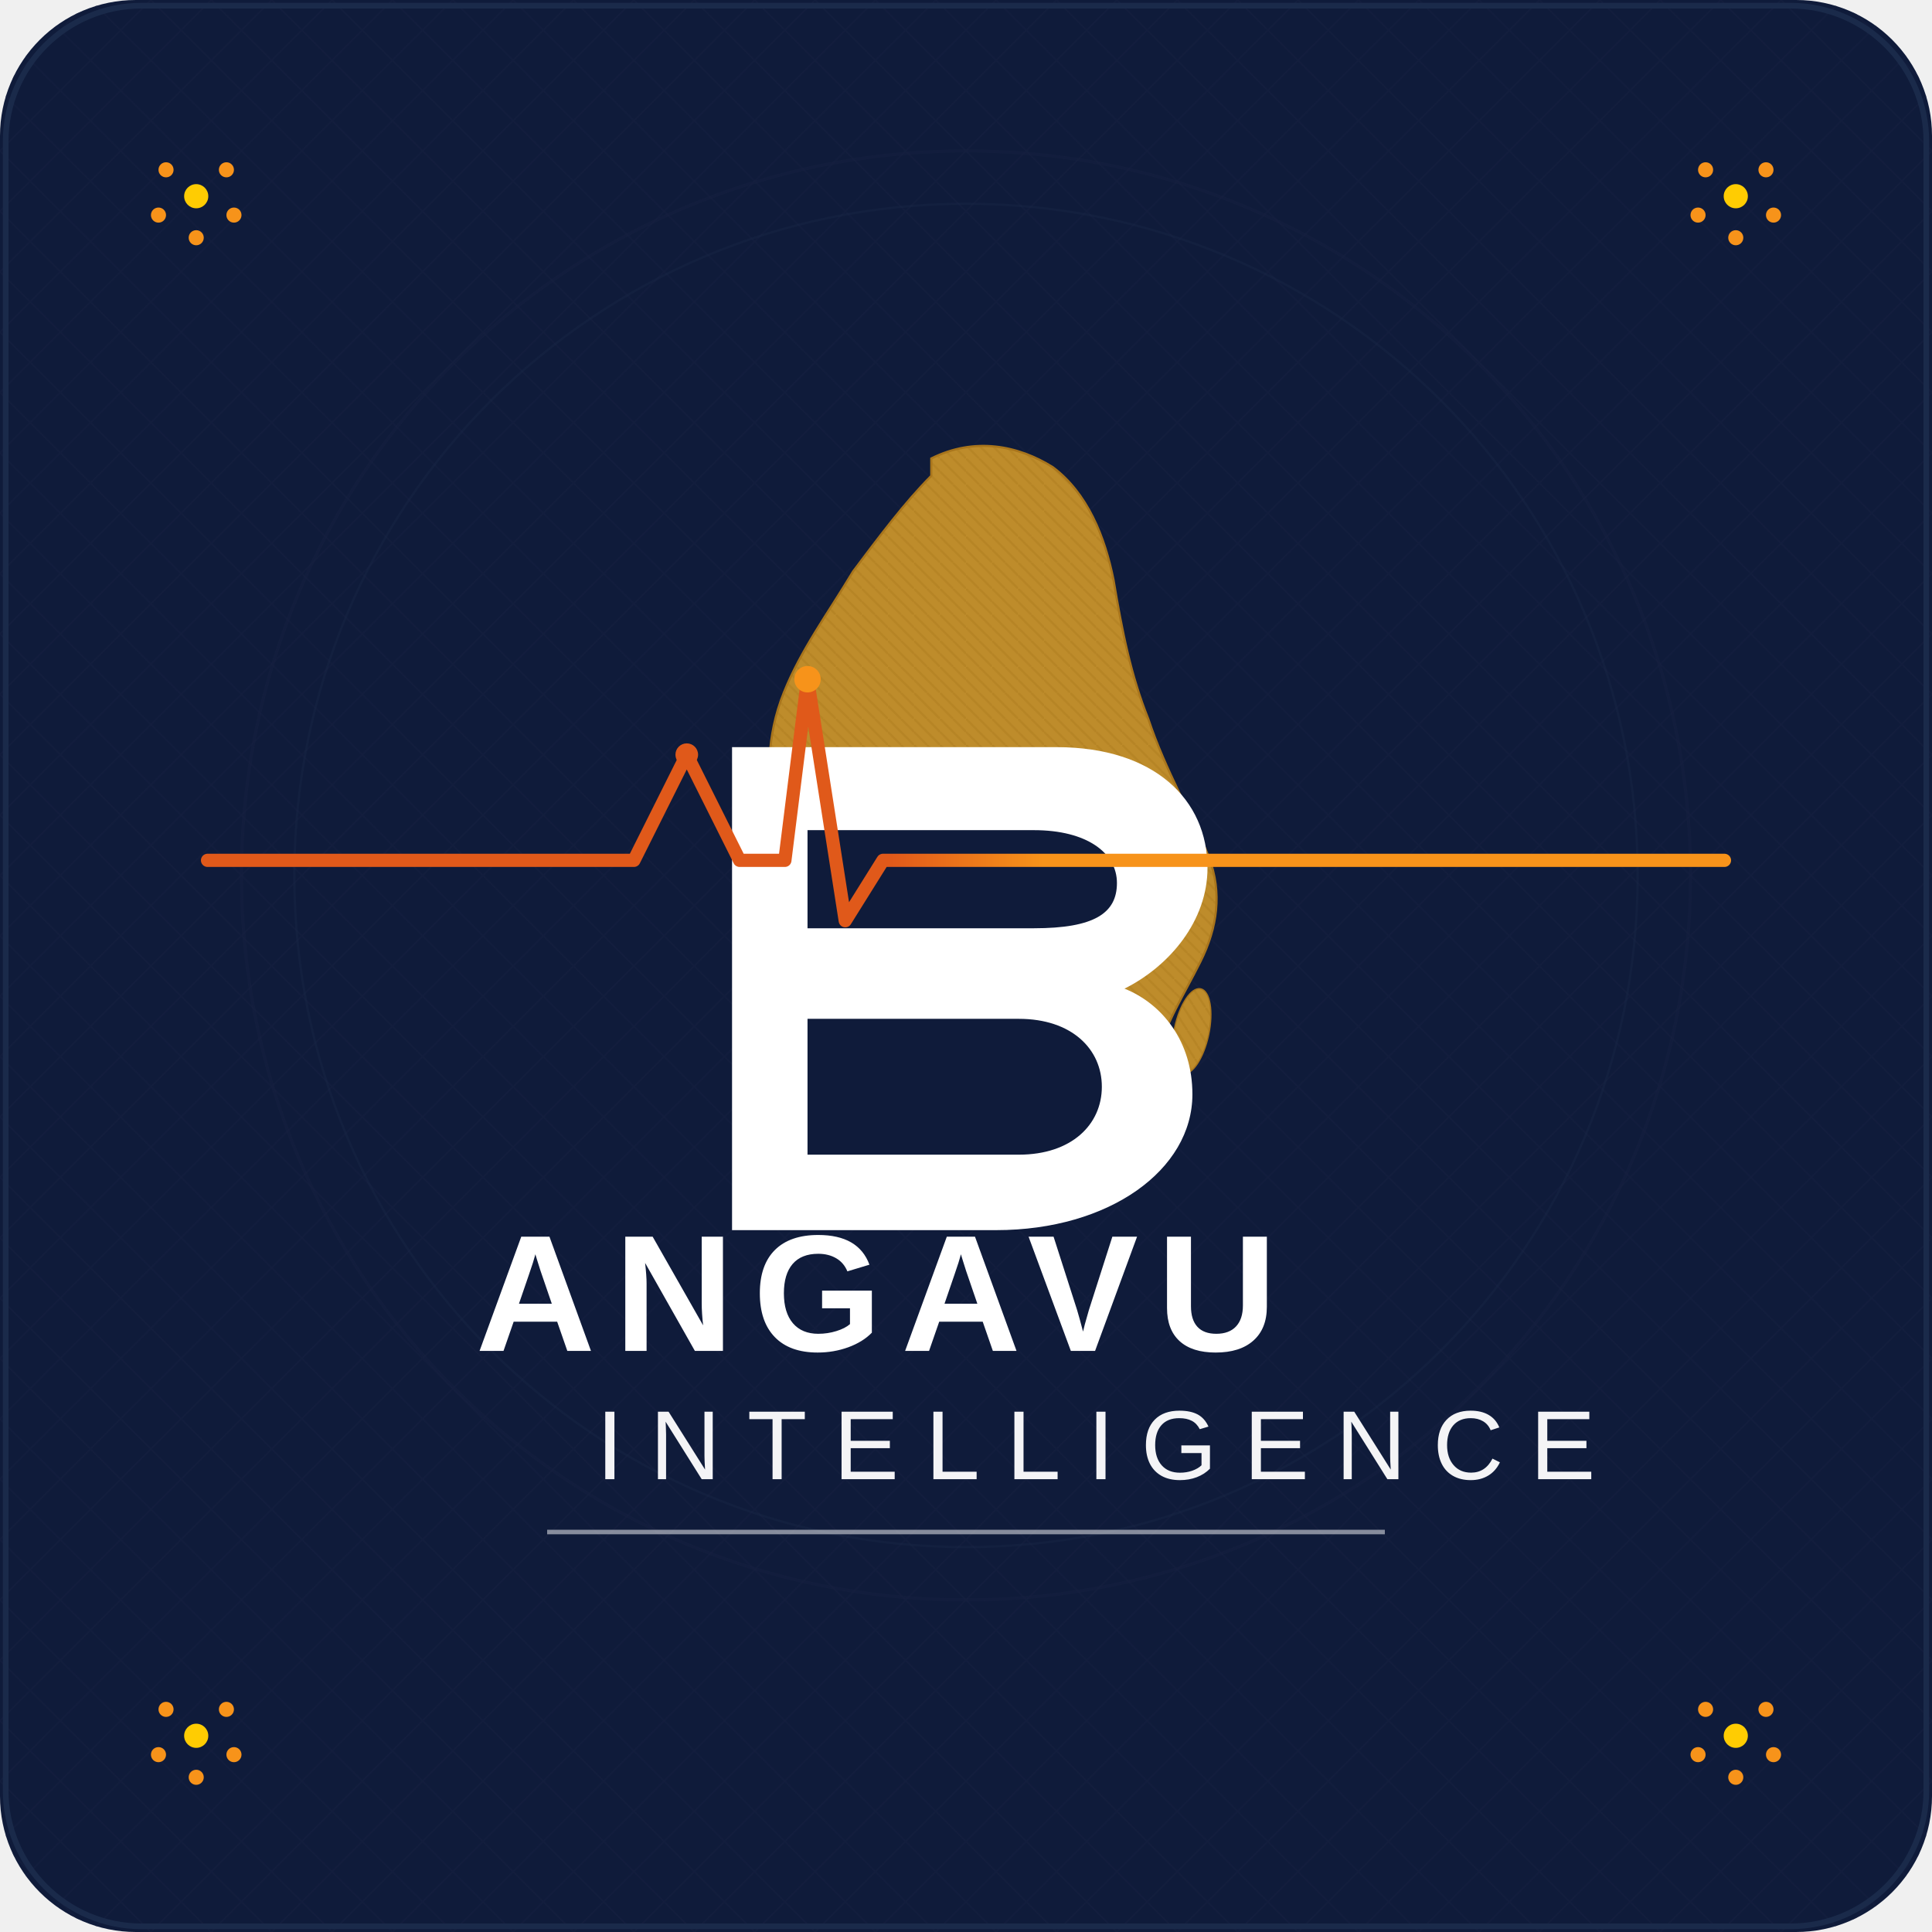
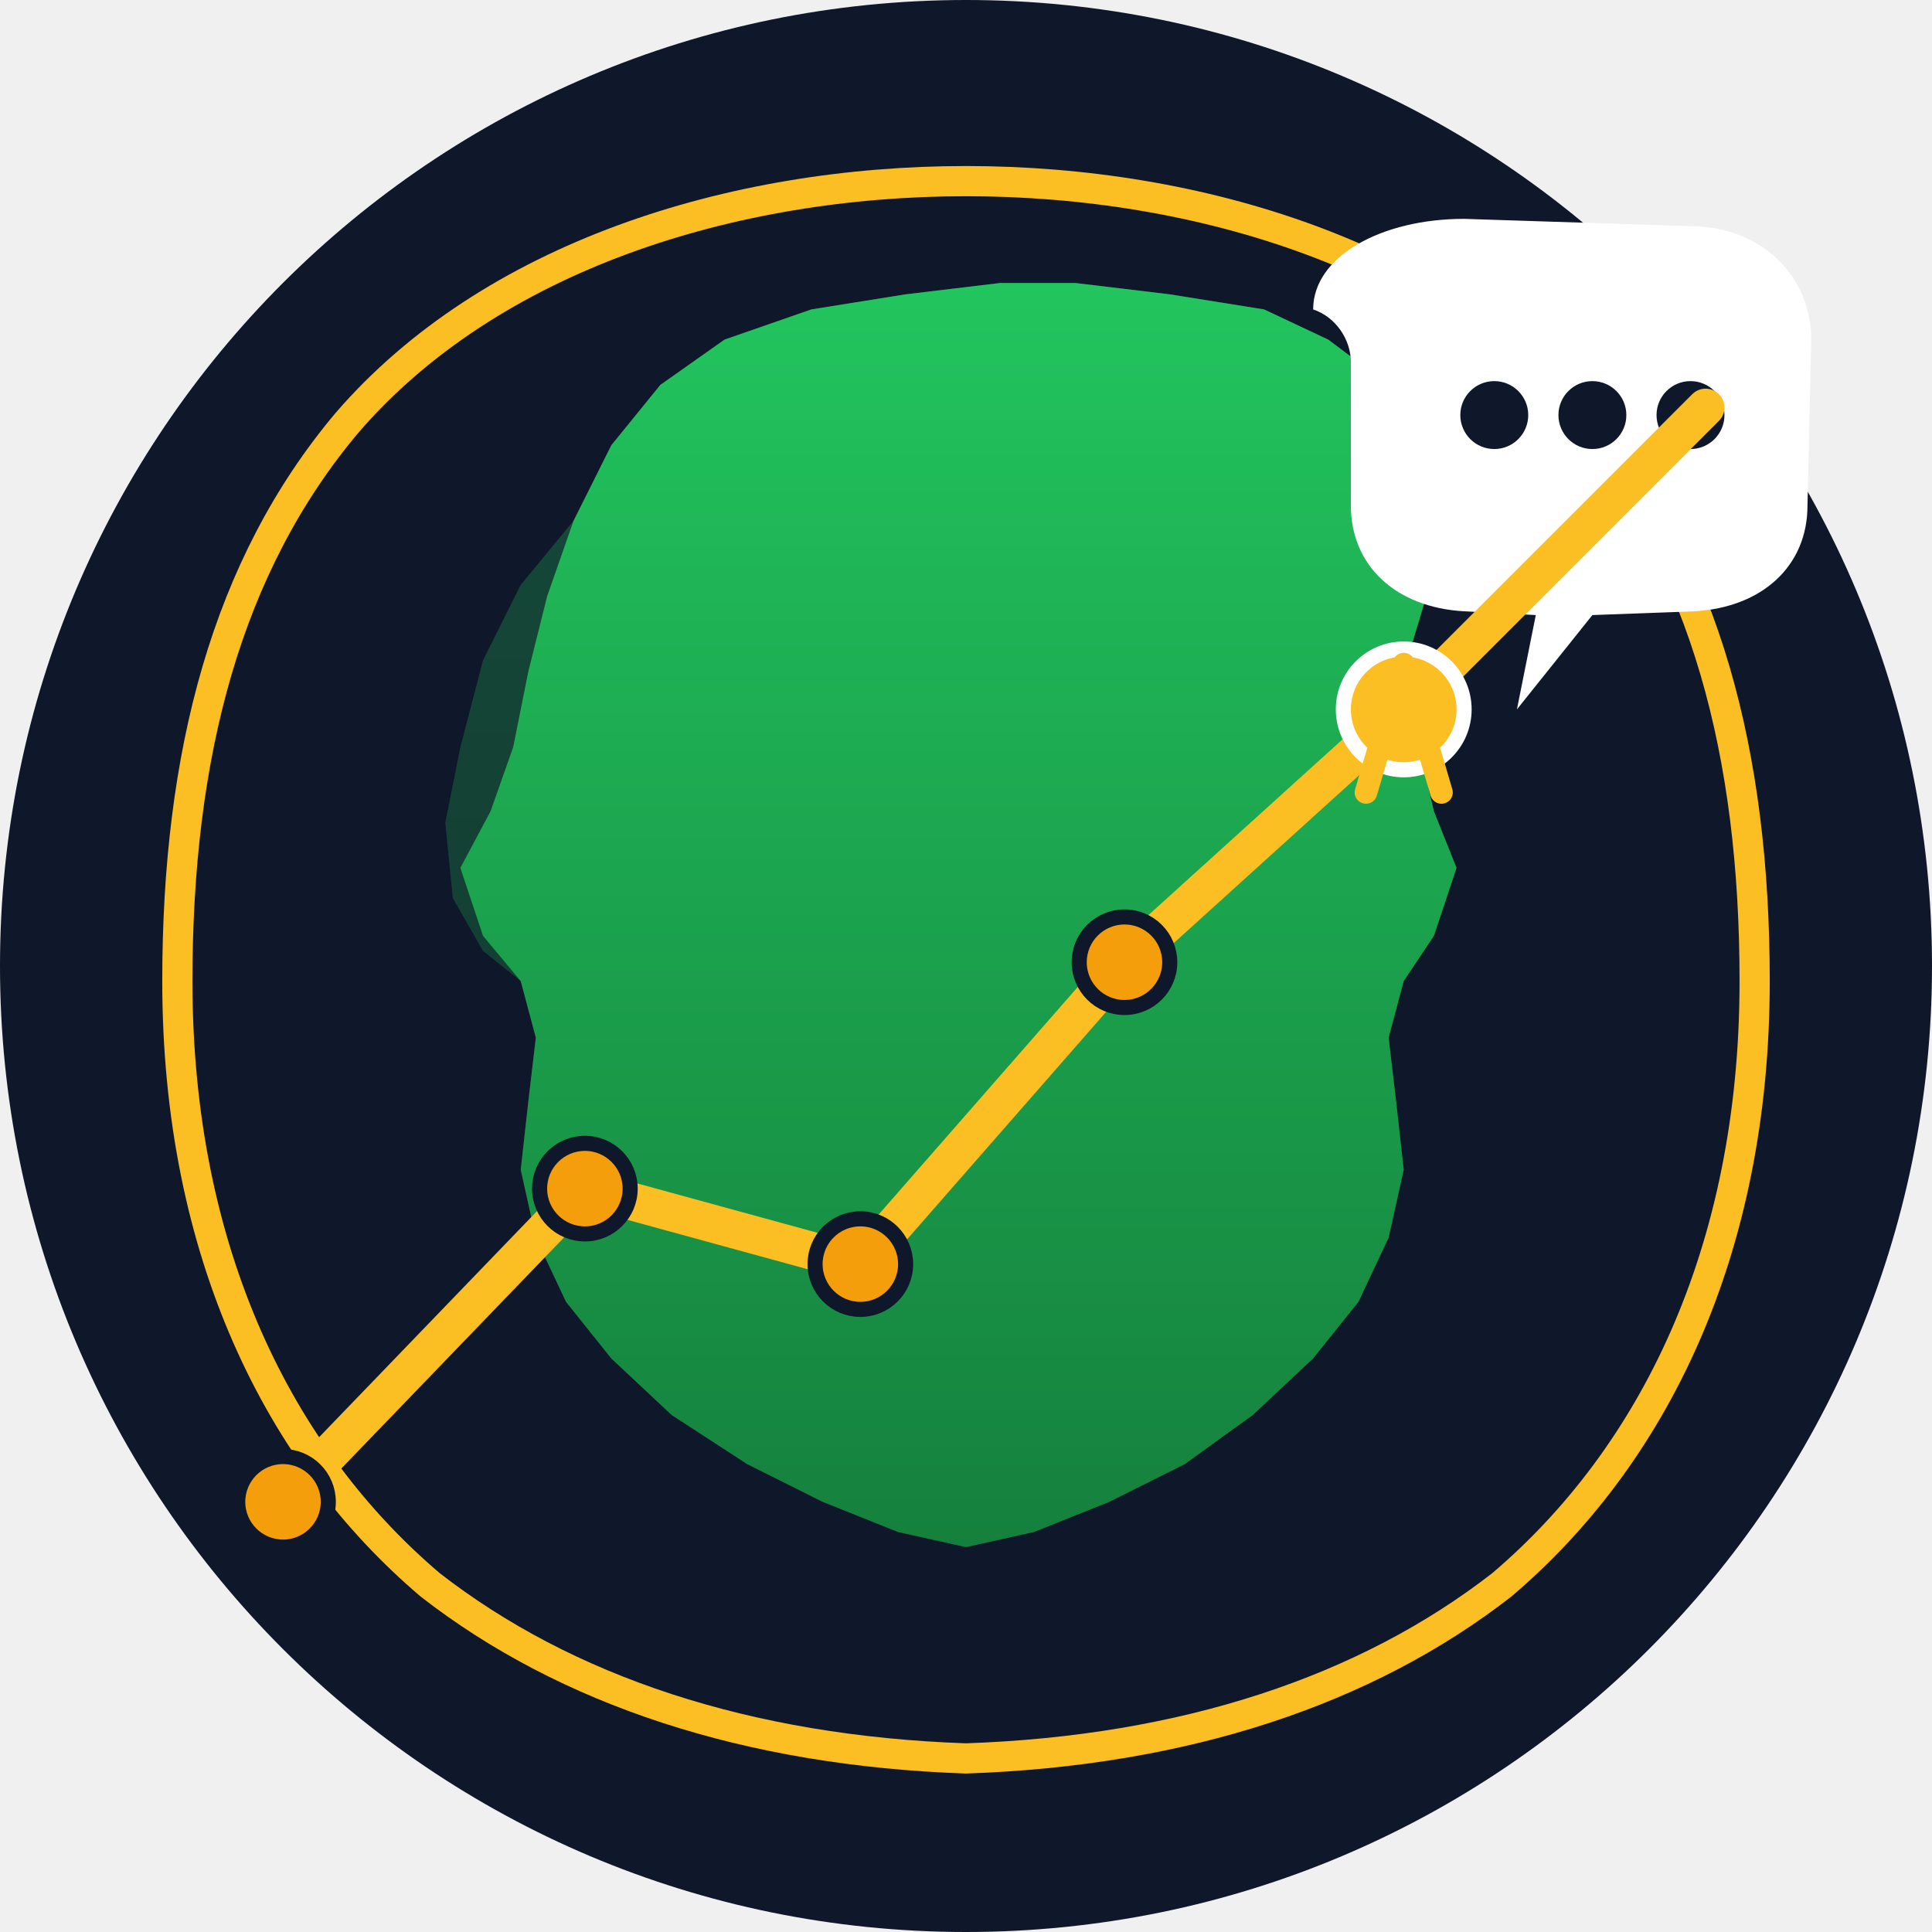
<svg xmlns="http://www.w3.org/2000/svg" viewBox="0 0 512 512" width="512" height="512">
  <defs>
-     <pattern id="bgPattern" x="0" y="0" width="16" height="16" patternUnits="userSpaceOnUse">
-       <rect width="16" height="16" fill="none" />
-       <path d="M8 0 L16 8 L8 16 L0 8 Z" fill="none" stroke="#162040" stroke-width="0.4" opacity="0.5" />
-     </pattern>
-     <pattern id="africaTex" x="0" y="0" width="6" height="6" patternUnits="userSpaceOnUse">
-       <rect width="6" height="6" fill="#C6922A" />
-       <path d="M0 0 L3 3 M3 0 L6 3 M0 3 L3 6 M3 3 L6 6" stroke="#B07A1A" stroke-width="0.5" opacity="0.35" />
-     </pattern>
-     <linearGradient id="pulseGrad" x1="0%" y1="0%" x2="100%" y2="0%">
-       <stop offset="0%" stop-color="#E0591A" />
-       <stop offset="45%" stop-color="#E0591A" />
-       <stop offset="55%" stop-color="#F7931A" />
-       <stop offset="100%" stop-color="#F7931A" />
+     <linearGradient id="africaGreen" x1="0" y1="0" x2="0" y2="1">
+       <stop offset="0%" stop-color="#22C55E" />
+       <stop offset="100%" stop-color="#15803D" />
    </linearGradient>
-     <clipPath id="roundClip">
-       <rect width="512" height="512" rx="36" ry="36" />
-     </clipPath>
  </defs>
-   <g clip-path="url(#roundClip)">
-     <rect width="512" height="512" fill="#0F1B3A" />
-     <rect width="512" height="512" fill="url(#bgPattern)" />
-     <circle cx="256" cy="232" r="192" fill="none" stroke="#162040" stroke-width="0.8" opacity="0.5" />
-     <circle cx="256" cy="232" r="178" fill="none" stroke="#1a2848" stroke-width="0.6" opacity="0.35" />
-     <g transform="translate(256, 225) scale(1.15)" opacity="0.95">
-       <path d="M-8,-90 C2,-95 12,-93 20,-88 C28,-82 32,-72 34,-62                C36,-50 38,-40 42,-30 C46,-18 52,-8 56,2                C59,10 58,18 54,26 C50,34 46,40 44,48                C42,56 38,64 32,72 C26,78 18,82 10,84                C4,85 -2,84 -8,80 C-14,74 -18,66 -22,56                C-26,46 -30,36 -34,24 C-38,14 -42,4 -44,-6                C-46,-16 -46,-26 -42,-36 C-38,-46 -32,-54 -26,-64                C-20,-72 -14,-80 -8,-86 Z" fill="url(#africaTex)" stroke="#B07A1A" stroke-width="0.5" />
-       <ellipse cx="52" cy="42" rx="4" ry="10" fill="url(#africaTex)" stroke="#B07A1A" stroke-width="0.3" transform="rotate(12,52,42)" />
-     </g>
-     <g transform="translate(256, 228)">
-       <path d="M-62,-98 L-62,98 L8,98                C38,98 60,82 60,62 C60,48 52,38 42,34                C54,28 64,16 64,2 C64,-16 50,-30 24,-30                L-62,-30 Z" fill="#FFFFFF" />
-       <path d="M-42,-78 L-42,-8 L18,-8                C32,-8 40,-2 40,6 C40,14 34,18 18,18                L-42,18 Z" fill="#0F1B3A" />
-       <path d="M-42,38 L-42,78 L14,78                C28,78 36,70 36,60 C36,50 28,42 14,42                L-42,42 Z" fill="#0F1B3A" />
-     </g>
-     <g transform="translate(0, 228)">
-       <path d="M55,0 L168,0 L182,-28 L196,0 L208,0 L214,-48 L224,16 L234,0 L457,0" fill="none" stroke="url(#pulseGrad)" stroke-width="3.5" stroke-linecap="round" stroke-linejoin="round" />
-       <circle cx="182" cy="-28" r="3" fill="#E0591A" />
-       <circle cx="214" cy="-48" r="3.5" fill="#F7931A" />
-     </g>
-     <text x="126" y="358" font-family="'Arial Black','Arial',Helvetica,sans-serif" font-size="44" font-weight="900" fill="#FFFFFF" letter-spacing="5">ANGAVU</text>
-     <text x="158" y="392" font-family="Arial,Helvetica,sans-serif" font-size="26" font-weight="400" fill="#FFFFFF" letter-spacing="7" opacity="0.95">INTELLIGENCE</text>
-     <line x1="145" y1="406" x2="367" y2="406" stroke="#FFFFFF" stroke-width="1.2" opacity="0.5" />
-     <g transform="translate(52,52)">
-       <circle r="3.2" fill="#FFCC02" />
-       <circle cx="-8" cy="-7" r="2" fill="#F7931A" />
-       <circle cx="8" cy="-7" r="2" fill="#F7931A" />
-       <circle cx="-10" cy="5" r="2" fill="#F7931A" />
-       <circle cx="10" cy="5" r="2" fill="#F7931A" />
-       <circle cy="11" r="2" fill="#F7931A" />
-     </g>
-     <g transform="translate(460,52)">
-       <circle r="3.2" fill="#FFCC02" />
-       <circle cx="-8" cy="-7" r="2" fill="#F7931A" />
-       <circle cx="8" cy="-7" r="2" fill="#F7931A" />
-       <circle cx="-10" cy="5" r="2" fill="#F7931A" />
-       <circle cx="10" cy="5" r="2" fill="#F7931A" />
-       <circle cy="11" r="2" fill="#F7931A" />
-     </g>
-     <g transform="translate(52,460)">
-       <circle r="3.2" fill="#FFCC02" />
-       <circle cx="-8" cy="-7" r="2" fill="#F7931A" />
-       <circle cx="8" cy="-7" r="2" fill="#F7931A" />
-       <circle cx="-10" cy="5" r="2" fill="#F7931A" />
-       <circle cx="10" cy="5" r="2" fill="#F7931A" />
-       <circle cy="11" r="2" fill="#F7931A" />
-     </g>
-     <g transform="translate(460,460)">
-       <circle r="3.2" fill="#FFCC02" />
-       <circle cx="-8" cy="-7" r="2" fill="#F7931A" />
-       <circle cx="8" cy="-7" r="2" fill="#F7931A" />
-       <circle cx="-10" cy="5" r="2" fill="#F7931A" />
-       <circle cx="10" cy="5" r="2" fill="#F7931A" />
-       <circle cy="11" r="2" fill="#F7931A" />
-     </g>
-   </g>
-   <rect x="1.5" y="1.5" width="509" height="509" rx="36" ry="36" fill="none" stroke="#1a2a4a" stroke-width="1.5" />
+   <circle cx="256" cy="256" r="256" fill="#0F172A" />
+   <path d="M256 48 C318 48 382 68 420 112 C452 150 465 200 465 260 C465 332 438 386 398 420 C362 448 314 464 256 466 C198 464 150 448 114 420 C74 386 47 332 47 260 C47 200 60 150 92 112 C130 68 194 48 256 48Z" fill="none" stroke="#FBBF24" stroke-width="8" stroke-linejoin="round" />
+   <path d="     M240 78     L215 82     L192 90     L175 102     L162 118     L152 138     L145 158     L140 178     L136 198     L130 215     L122 230     L128 248     L138 260     L142 275     L140 292     L138 310     L142 328     L150 345     L162 360     L178 375     L198 388     L218 398     L238 406     L256 410     L274 406     L294 398     L314 388     L332 375     L348 360     L360 345     L368 328     L372 310     L370 292     L368 275     L372 260     L380 248     L386 230     L380 215     L376 198     L372 178     L378 158     L382 138     L378 118     L368 102     L352 90     L335 82     L310 78     L285 75     L265 75     L240 78Z   " fill="url(#africaGreen)" />
+   <path d="     M152 138     L138 155     L128 175     L122 198     L118 218     L120 238     L128 252     L138 260     L142 275     L140 292     L138 310     L142 328     L150 345     L162 360     L178 375     L198 388     L218 398     L238 406     L256 410     L274 406     L294 398     L314 388     L332 375     L348 360     L360 345     L368 328     L372 310     L370 292     L368 275     L372 260     L380 248     L386 230     L380 215     L376 198     L372 178     L378 158     L382 138     L378 118     L368 102     L352 90     L335 82     L310 78     L285 75     L265 75     L240 78     L215 82     L192 90     L175 102     L162 118     L152 138Z   " fill="url(#africaGreen)" opacity="0.3" />
+   <path d="     M348 82 C348 68 366 58 388 58 L450 60 C468 61 480 74 480 90 L479 134 C479 150 467 161 449 162 L422 163 L402 188 L407 163 L388 162 C370 161 358 150 358 134 L358 96 C358 90 354 84 348 82Z   " fill="#FFFFFF" />
+   <circle cx="396" cy="110" r="9" fill="#0F172A" />
+   <circle cx="422" cy="110" r="9" fill="#0F172A" />
+   <circle cx="448" cy="110" r="9" fill="#0F172A" />
+   <polyline points="75,398 155,315 228,335 298,255 372,188 452,108" fill="none" stroke="#FBBF24" stroke-width="10" stroke-linecap="round" stroke-linejoin="round" />
+   <circle cx="75" cy="398" r="12" fill="#F59E0B" stroke="#0F172A" stroke-width="4" />
+   <circle cx="155" cy="315" r="12" fill="#F59E0B" stroke="#0F172A" stroke-width="4" />
+   <circle cx="228" cy="335" r="12" fill="#F59E0B" stroke="#0F172A" stroke-width="4" />
+   <circle cx="298" cy="255" r="12" fill="#F59E0B" stroke="#0F172A" stroke-width="4" />
+   <circle cx="372" cy="188" r="16" fill="#FBBF24" stroke="#FFFFFF" stroke-width="4" />
+   <path d="M362 210 L372 176 L382 210" fill="none" stroke="#FBBF24" stroke-width="6" stroke-linecap="round" stroke-linejoin="round" />
</svg>
